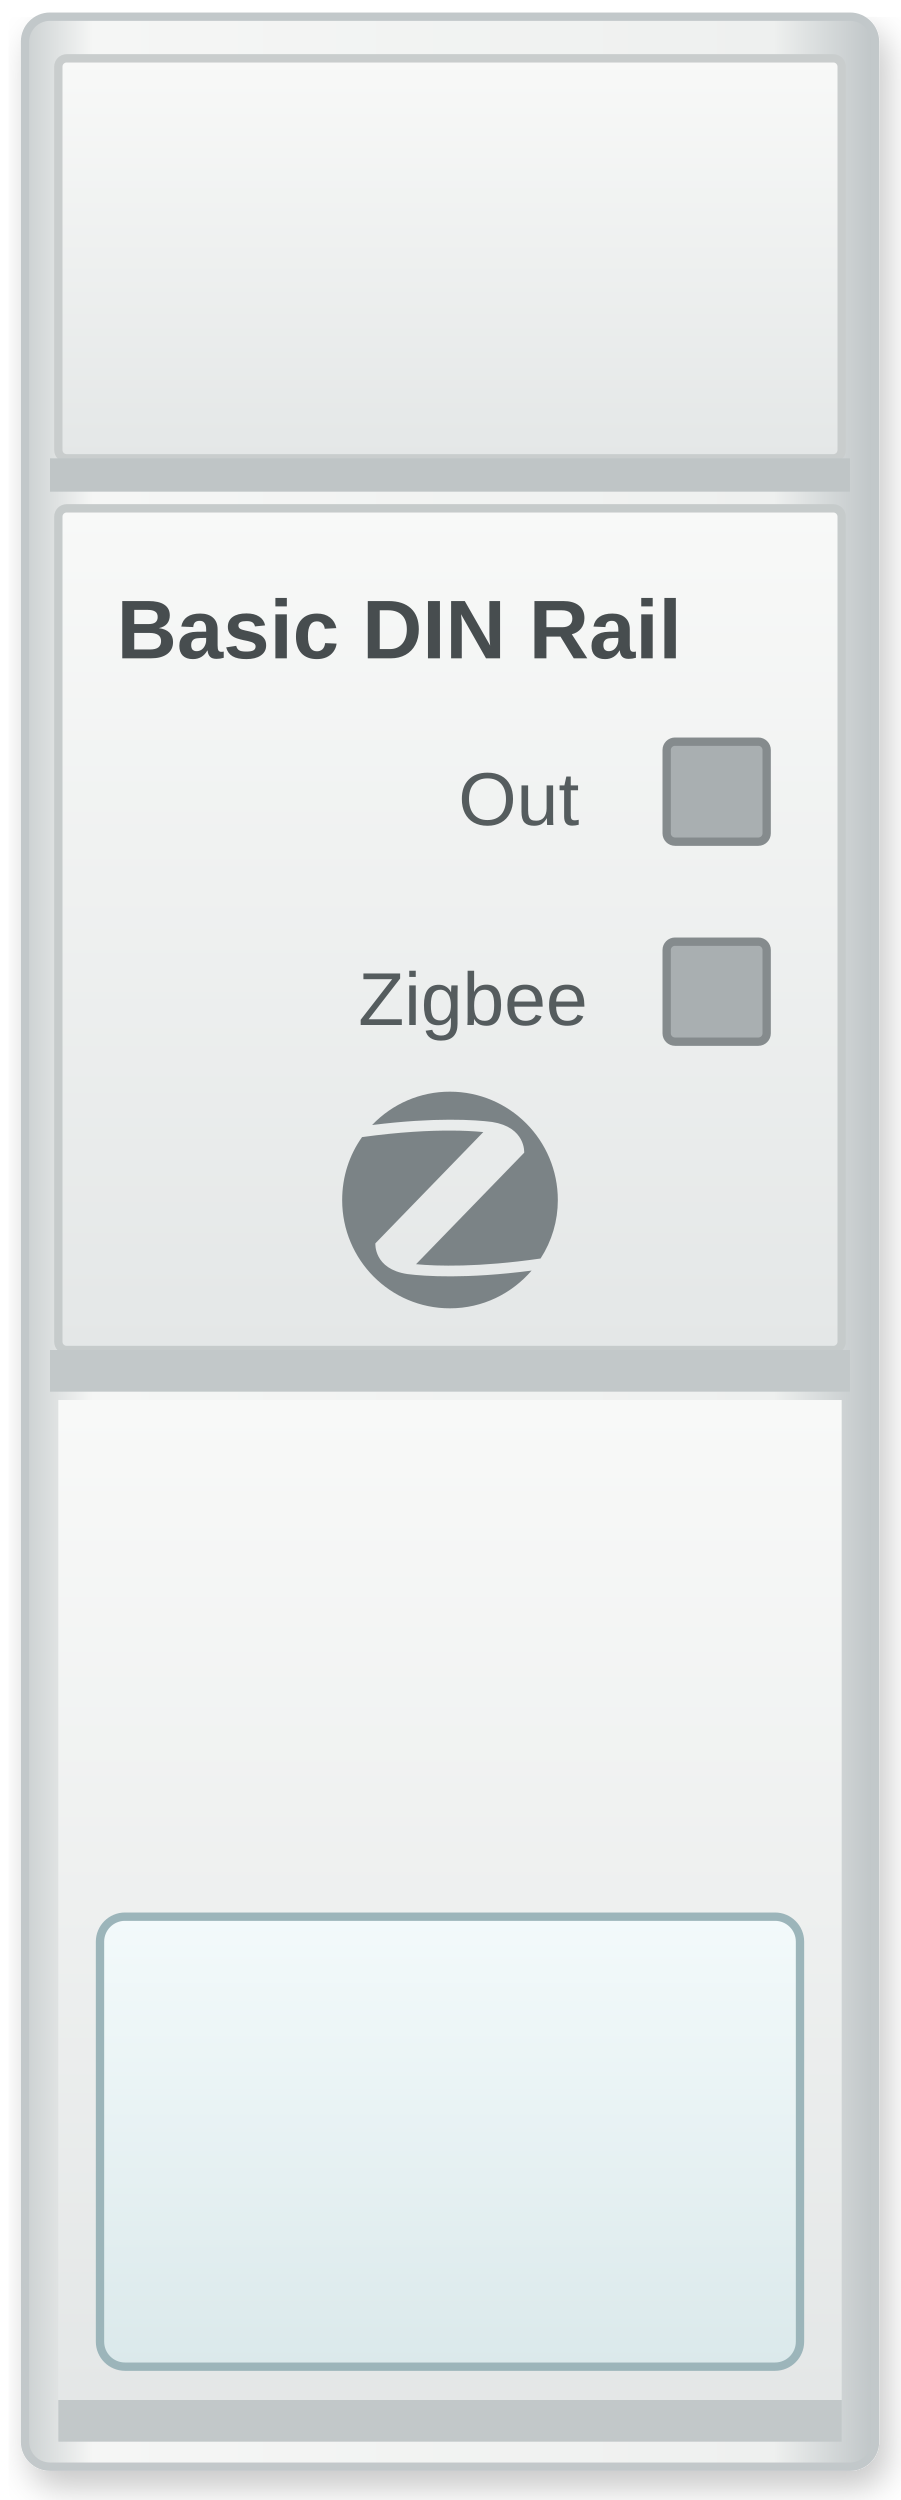
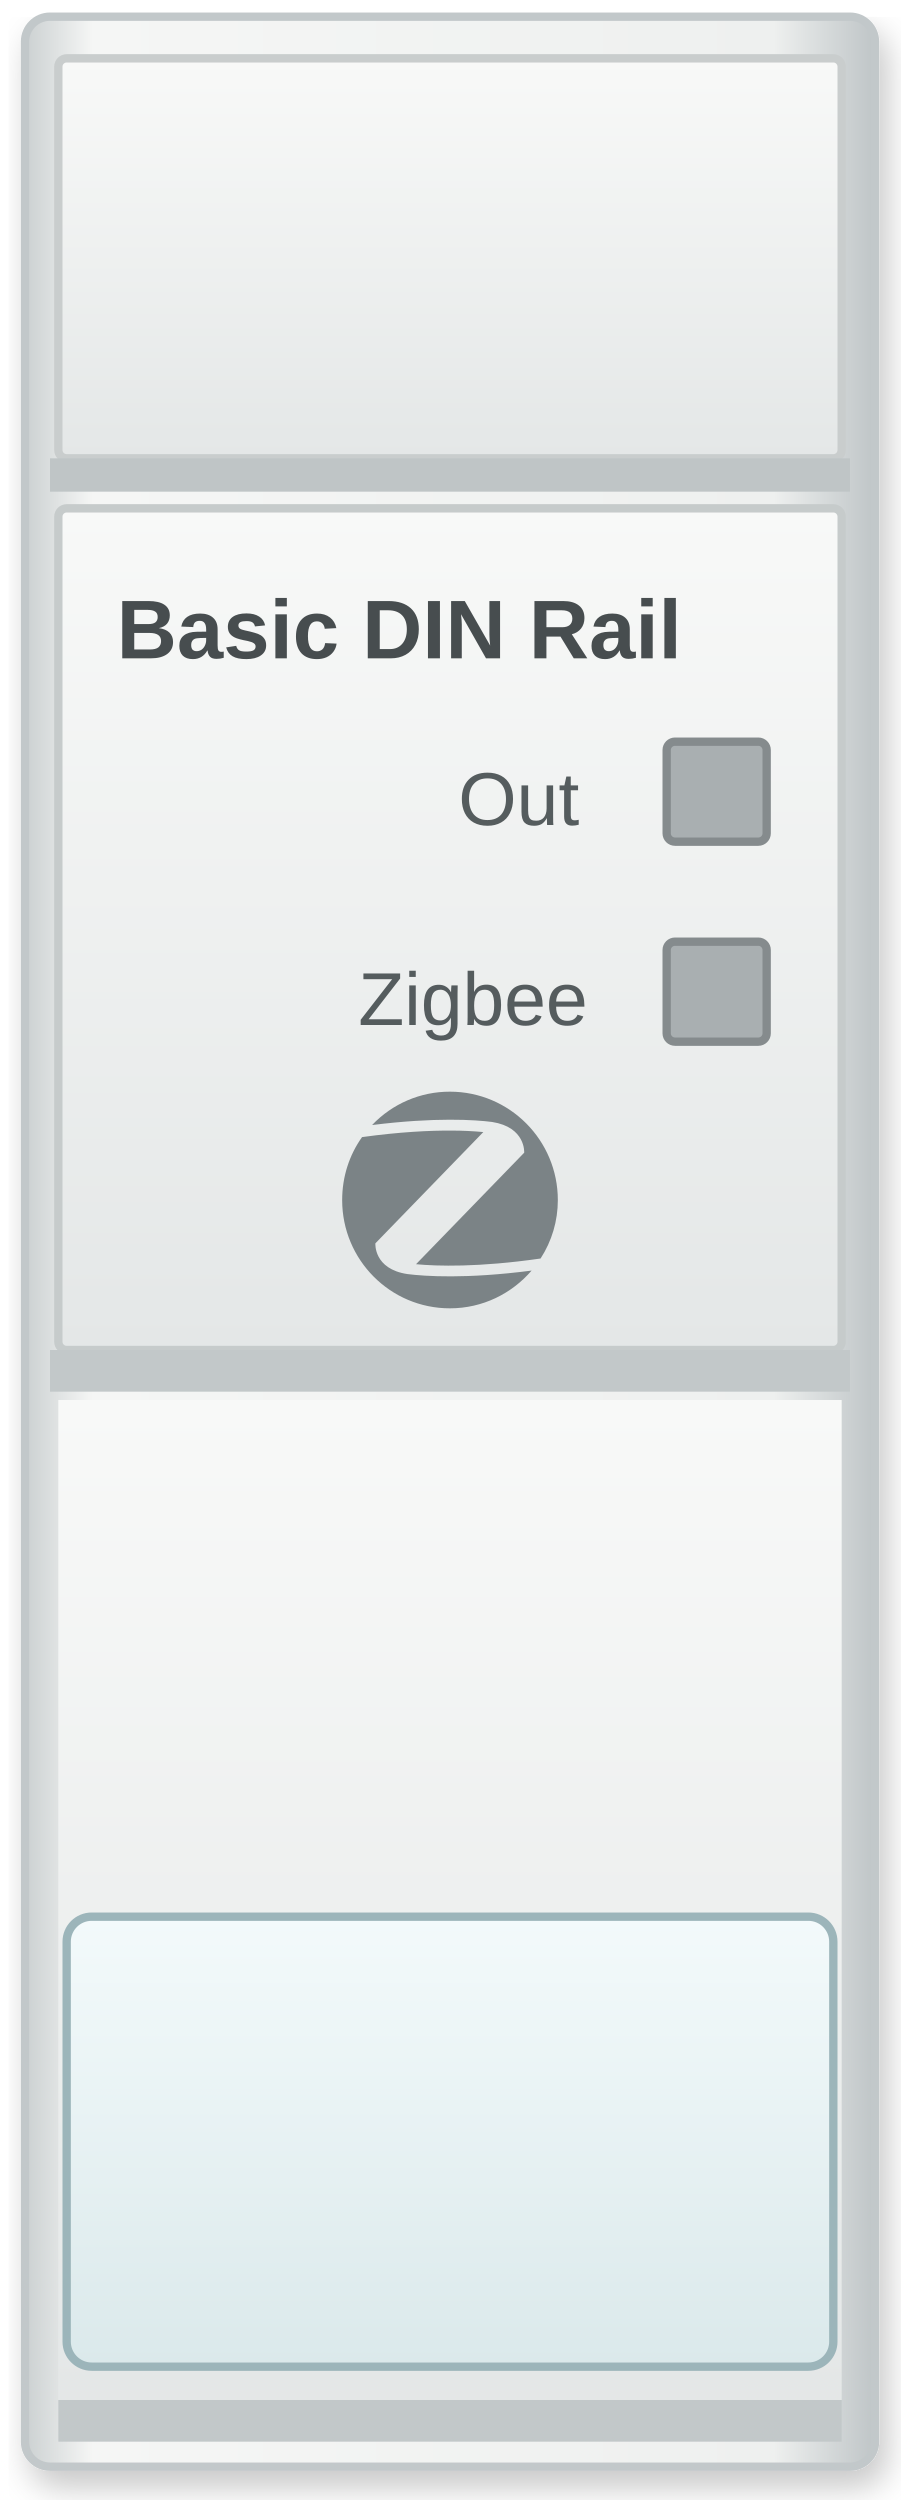
<svg xmlns="http://www.w3.org/2000/svg" viewBox="0 0 108 300" role="img" aria-label="DIN-реле без винтов">
  <defs>
    <linearGradient id="body" x2="1" y2="0">
      <stop stop-color="#cbd0d1" />
      <stop offset=".08" stop-color="#f5f6f5" />
      <stop offset=".88" stop-color="#eef0ef" />
      <stop offset="1" stop-color="#bfc5c7" />
    </linearGradient>
    <linearGradient id="face" x2="0" y2="1">
      <stop stop-color="#f8f9f8" />
      <stop offset="1" stop-color="#e4e7e7" />
    </linearGradient>
    <linearGradient id="display" x2="0" y2="1">
      <stop stop-color="#f3fafb" />
      <stop offset="1" stop-color="#dbe9eb" />
    </linearGradient>
    <filter id="shadow" x="-20%" y="-10%" width="140%" height="130%">
      <feDropShadow dx="1" dy="2" stdDeviation="2" flood-opacity=".22" />
    </filter>
  </defs>
  <rect x="3" y="2" width="102" height="294" rx="3" fill="url(#body)" stroke="#c2c8ca" filter="url(#shadow)" />
  <rect x="7" y="7" width="94" height="48" rx="1" fill="url(#face)" stroke="#c9cdcd" />
  <path d="M6 55h96v4H6z" fill="#bfc5c6" />
  <rect x="7" y="61" width="94" height="101" rx="1" fill="url(#face)" stroke="#c6cbcb" />
  <text x="14" y="79" font-family="Arial,sans-serif" font-size="10" font-weight="600" fill="#474d4f">Basic DIN Rail</text>
  <text x="55" y="99" font-family="Arial,sans-serif" font-size="9" fill="#555c5e">Out</text>
  <rect x="80" y="89" width="12" height="12" rx="1" fill="#a9afb1" stroke="#858b8d" />
  <text x="43" y="123" font-family="Arial,sans-serif" font-size="9" fill="#555c5e">Zigbee</text>
  <rect x="80" y="113" width="12" height="12" rx="1" fill="#a9afb1" stroke="#858b8d" />
  <path transform="translate(41 131) scale(1.08333)" fill="#7b8386" d="M11.988 0a11.85 11.85 0 00-8.617 3.696c7.02-.875 11.401-.583 13.289-.34 3.752.583 3.558 3.404 3.558 3.404L8.237 19.112c2.299.22 6.897.366 13.796-.631a11.86 11.86 0 001.912-6.469C23.945 5.374 18.595 0 11.988 0zm.232 4.31c-2.451-.014-5.772.146-9.963.723C.854 7.003.055 9.41.055 12.012.055 18.626 5.38 24 11.988 24c3.63 0 6.85-1.63 9.053-4.182-7.286.948-11.813.631-13.75.388-3.775-.56-3.557-3.404-3.557-3.404L15.691 4.474a38.635 38.635 0 00-3.471-.163Z" />
  <path d="M6 162h96v5H6z" fill="#c2c8c9" />
  <rect x="7" y="168" width="94" height="120" fill="url(#face)" />
-   <rect x="12" y="230" width="84" height="54" rx="3" fill="url(#display)" stroke="#9cb5ba" />
+   <rect x="8" y="230" width="92" height="54" rx="3" fill="url(#display)" stroke="#9cb5ba" />
  <path d="M7 288h94v5H7z" fill="#c2c8c9" />
</svg>
